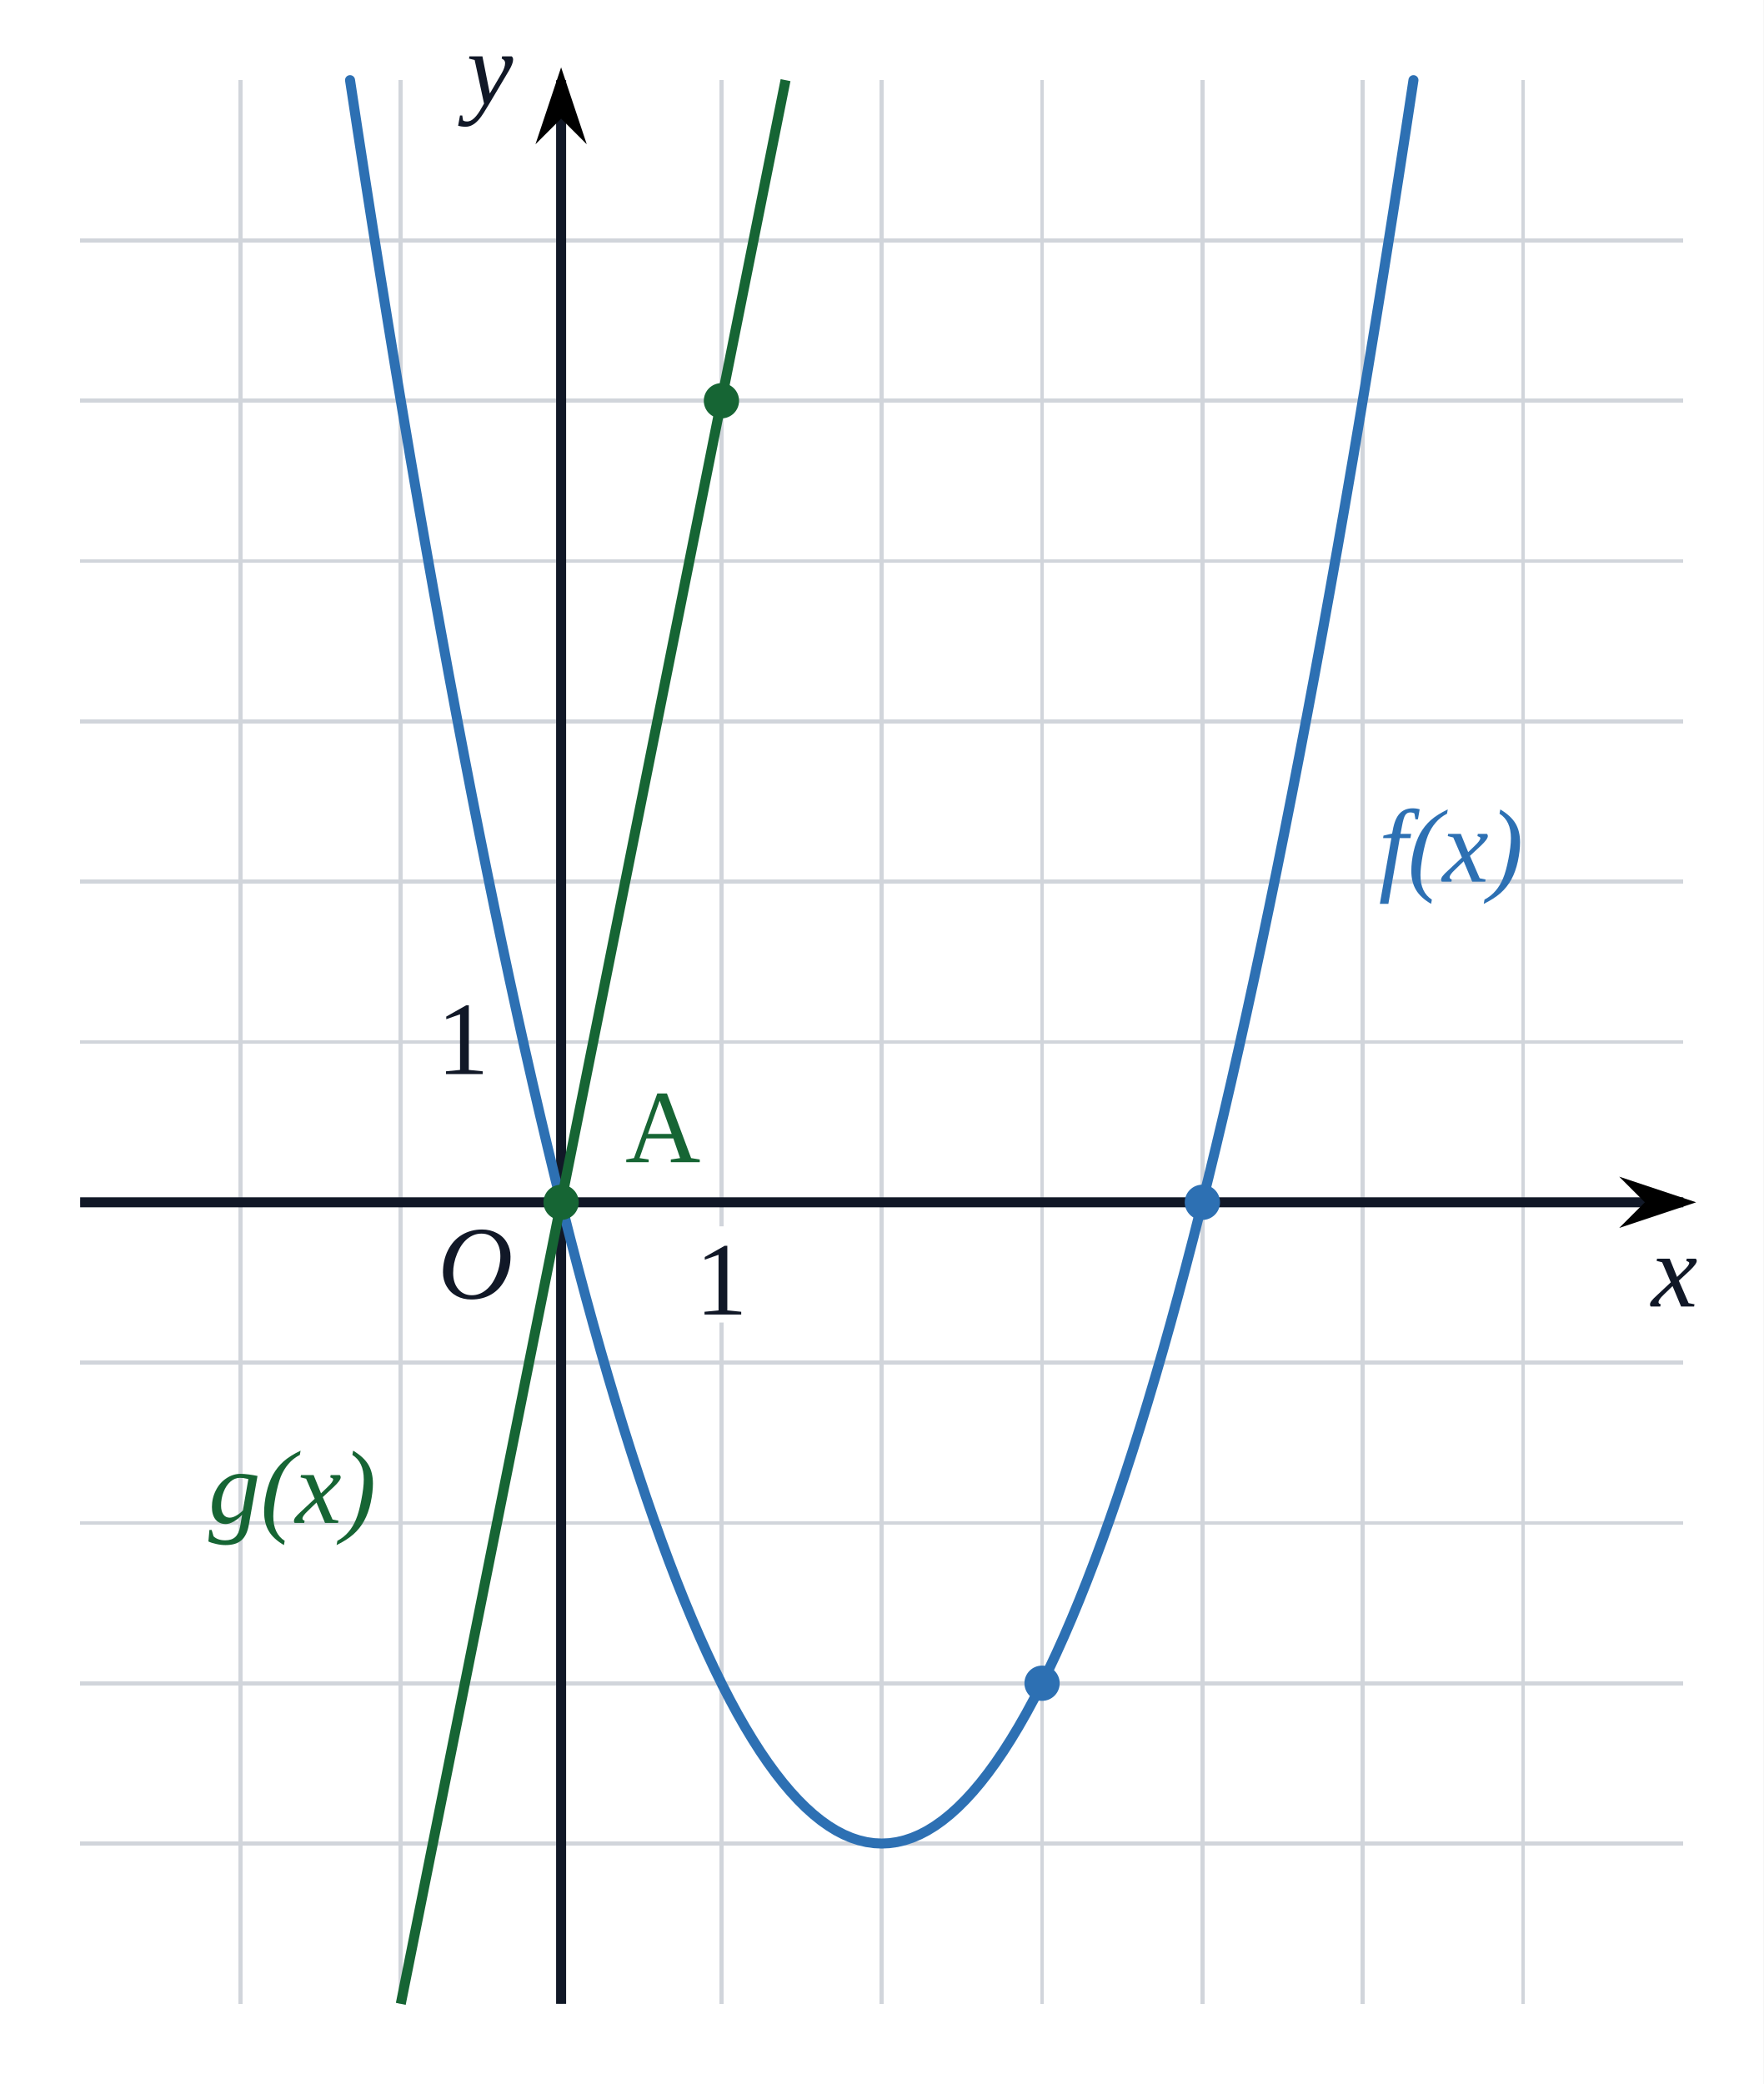
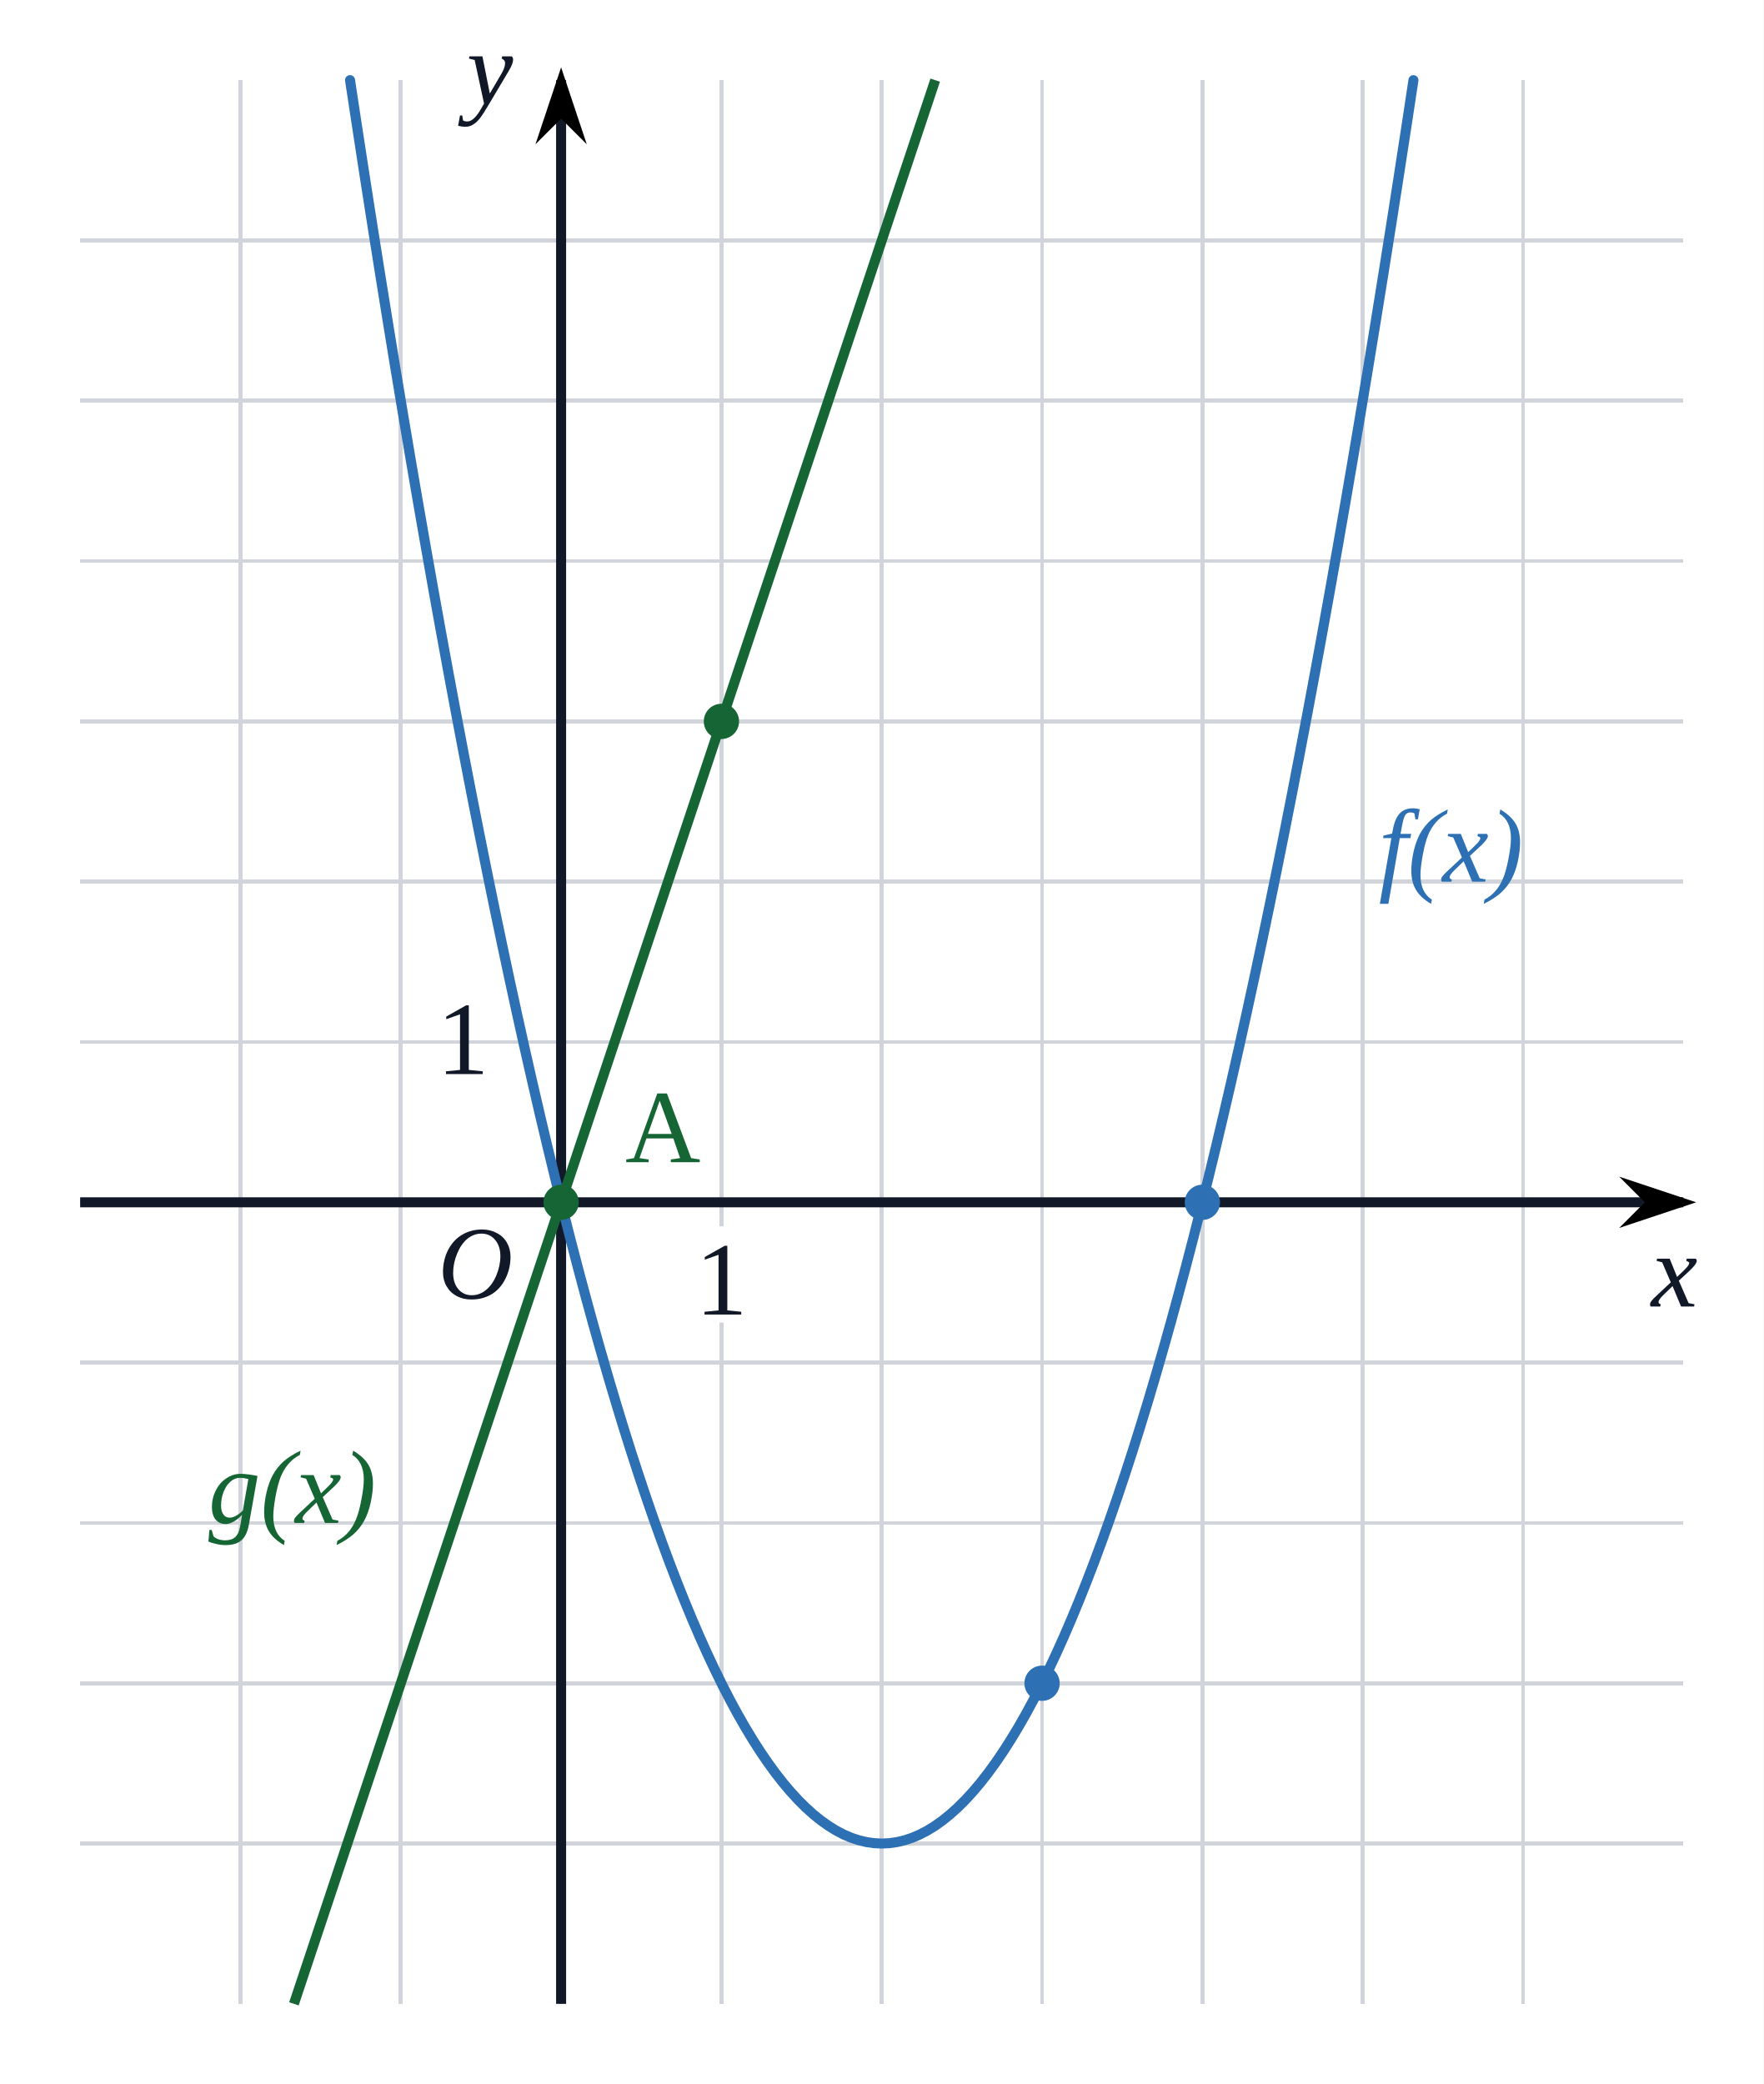
<svg xmlns="http://www.w3.org/2000/svg" width="220" height="260" viewBox="0 0 220 260">
  <rect x="0" y="0" width="220" height="260" fill="white" />
  <defs>
    <marker id="axis-arrow" viewBox="0 0 15 8" refX="13" refY="4" markerWidth="12" markerHeight="6.4" orient="auto" markerUnits="userSpaceOnUse">
      <path d="M 3 0 L 15 4 L 3 8 L 7 4 Z" fill="black" />
    </marker>
  </defs>
  <g stroke="#d1d5db" stroke-width="0.5" shape-rendering="crispEdges">
    <line x1="30" y1="10" x2="30" y2="250" />
    <line x1="50" y1="10" x2="50" y2="250" />
    <line x1="70" y1="10" x2="70" y2="250" />
    <line x1="90" y1="10" x2="90" y2="250" />
    <line x1="110" y1="10" x2="110" y2="250" />
    <line x1="130" y1="10" x2="130" y2="250" />
    <line x1="150" y1="10" x2="150" y2="250" />
    <line x1="170" y1="10" x2="170" y2="250" />
    <line x1="190" y1="10" x2="190" y2="250" />
    <line x1="10" y1="30" x2="210" y2="30" />
    <line x1="10" y1="50" x2="210" y2="50" />
    <line x1="10" y1="70" x2="210" y2="70" />
    <line x1="10" y1="90" x2="210" y2="90" />
    <line x1="10" y1="110" x2="210" y2="110" />
    <line x1="10" y1="130" x2="210" y2="130" />
    <line x1="10" y1="150" x2="210" y2="150" />
    <line x1="10" y1="170" x2="210" y2="170" />
    <line x1="10" y1="190" x2="210" y2="190" />
    <line x1="10" y1="210" x2="210" y2="210" />
    <line x1="10" y1="230" x2="210" y2="230" />
  </g>
  <g stroke="#111827" stroke-width="1.25">
    <line x1="10" y1="150" x2="210" y2="150" marker-end="url(#axis-arrow)" />
    <line x1="70" y1="250" x2="70" y2="10" marker-end="url(#axis-arrow)" />
  </g>
  <g font-family="sans-serif" font-size="11" fill="#111827">
    <text x="64" y="162" text-anchor="end" font-size="13" font-style="italic" font-family="Georgia, 'Times New Roman', serif">O</text>
    <rect x="87" y="153" width="7" height="12" fill="white" />
    <text x="90" y="164" text-anchor="middle" font-size="13" font-family="'Times New Roman', serif" font-weight="300">1</text>
    <text x="61" y="134" text-anchor="end" font-size="13" font-family="'Times New Roman', serif" font-weight="300">1</text>
    <text x="206" y="163" text-anchor="start" font-family="Georgia, 'Times New Roman', serif" font-style="italic" font-size="13">x</text>
    <text x="64" y="13" text-anchor="end" font-family="Georgia, 'Times New Roman', serif" font-style="italic" font-size="13">y</text>
  </g>
  <g stroke="#2d70b3" stroke-width="1.25" fill="none" stroke-linecap="round" stroke-linejoin="round">
    <path d="M 43.668 10.000 L 44.615 16.241 L 45.563 22.392 L 46.510 28.453 L 47.458 34.424 L 48.406 40.306 L 49.353 46.098 L 50.301 51.800 L 51.248 57.412 L 52.196 62.935 L 53.144 68.367 L 54.091 73.710 L 55.039 78.963 L 55.986 84.127 L 56.934 89.200 L 57.882 94.184 L 58.829 99.078 L 59.777 103.882 L 60.724 108.596 L 61.672 113.220 L 62.620 117.755 L 63.567 122.200 L 64.515 126.555 L 65.462 130.820 L 66.410 134.996 L 67.358 139.082 L 68.305 143.078 L 69.253 146.984 L 70.201 150.800 L 71.148 154.527 L 72.096 158.163 L 73.043 161.710 L 73.991 165.167 L 74.939 168.535 L 75.886 171.812 L 76.834 175.000 L 77.781 178.098 L 78.729 181.106 L 79.677 184.024 L 80.624 186.853 L 81.572 189.592 L 82.519 192.241 L 83.467 194.800 L 84.415 197.269 L 85.362 199.649 L 86.310 201.939 L 87.257 204.139 L 88.205 206.249 L 89.153 208.269 L 90.100 210.200 L 91.048 212.041 L 91.995 213.792 L 92.943 215.453 L 93.891 217.024 L 94.838 218.506 L 95.786 219.898 L 96.734 221.200 L 97.681 222.412 L 98.629 223.535 L 99.576 224.567 L 100.524 225.510 L 101.472 226.363 L 102.419 227.127 L 103.367 227.800 L 104.314 228.384 L 105.262 228.878 L 106.210 229.282 L 107.157 229.596 L 108.105 229.820 L 109.052 229.955 L 110.000 230.000 L 110.948 229.955 L 111.895 229.820 L 112.843 229.596 L 113.790 229.282 L 114.738 228.878 L 115.686 228.384 L 116.633 227.800 L 117.581 227.127 L 118.528 226.363 L 119.476 225.510 L 120.424 224.567 L 121.371 223.535 L 122.319 222.412 L 123.266 221.200 L 124.214 219.898 L 125.162 218.506 L 126.109 217.024 L 127.057 215.453 L 128.005 213.792 L 128.952 212.041 L 129.900 210.200 L 130.847 208.269 L 131.795 206.249 L 132.743 204.139 L 133.690 201.939 L 134.638 199.649 L 135.585 197.269 L 136.533 194.800 L 137.481 192.241 L 138.428 189.592 L 139.376 186.853 L 140.323 184.024 L 141.271 181.106 L 142.219 178.098 L 143.166 175.000 L 144.114 171.812 L 145.061 168.535 L 146.009 165.167 L 146.957 161.710 L 147.904 158.163 L 148.852 154.527 L 149.799 150.800 L 150.747 146.984 L 151.695 143.078 L 152.642 139.082 L 153.590 134.996 L 154.538 130.820 L 155.485 126.555 L 156.433 122.200 L 157.380 117.755 L 158.328 113.220 L 159.276 108.596 L 160.223 103.882 L 161.171 99.078 L 162.118 94.184 L 163.066 89.200 L 164.014 84.127 L 164.961 78.963 L 165.909 73.710 L 166.856 68.367 L 167.804 62.935 L 168.752 57.412 L 169.699 51.800 L 170.647 46.098 L 171.594 40.306 L 172.542 34.424 L 173.490 28.453 L 174.437 22.392 L 175.385 16.241 L 176.332 10.000" />
  </g>
  <circle cx="150" cy="150" r="2.2" fill="#2d70b3" />
  <circle cx="130" cy="210" r="2.2" fill="#2d70b3" />
  <g stroke="#166534" stroke-width="1.25" fill="none">
-     <line x1="50" y1="250" x2="98" y2="10" />
+     <line x1="36.667" y1="250" x2="116.667" y2="10" />
  </g>
-   <circle cx="90" cy="50" r="2.2" fill="#166534" />
+   <circle cx="90" cy="90" r="2.2" fill="#166534" />
  <circle cx="70" cy="150" r="2.2" fill="#166534" />
  <text x="172" y="110" font-family="Georgia, 'Times New Roman', serif" font-style="italic" font-size="13" fill="#2d70b3">
    f(x)
  </text>
  <text x="26" y="190" font-family="Georgia, 'Times New Roman', serif" font-style="italic" font-size="13" fill="#166534">
    g(x)
  </text>
  <text x="78" y="145" font-family="Georgia, 'Times New Roman', serif" font-size="13" fill="#166534">
    A
  </text> y="145"
        font-family="Georgia, 'Times New Roman', serif"
        font-size="13"
        fill="#166534" y="145"
        font-family="Georgia, 'Times New Roman', serif"
        font-size="13"
        fill="#166534"

</svg>
